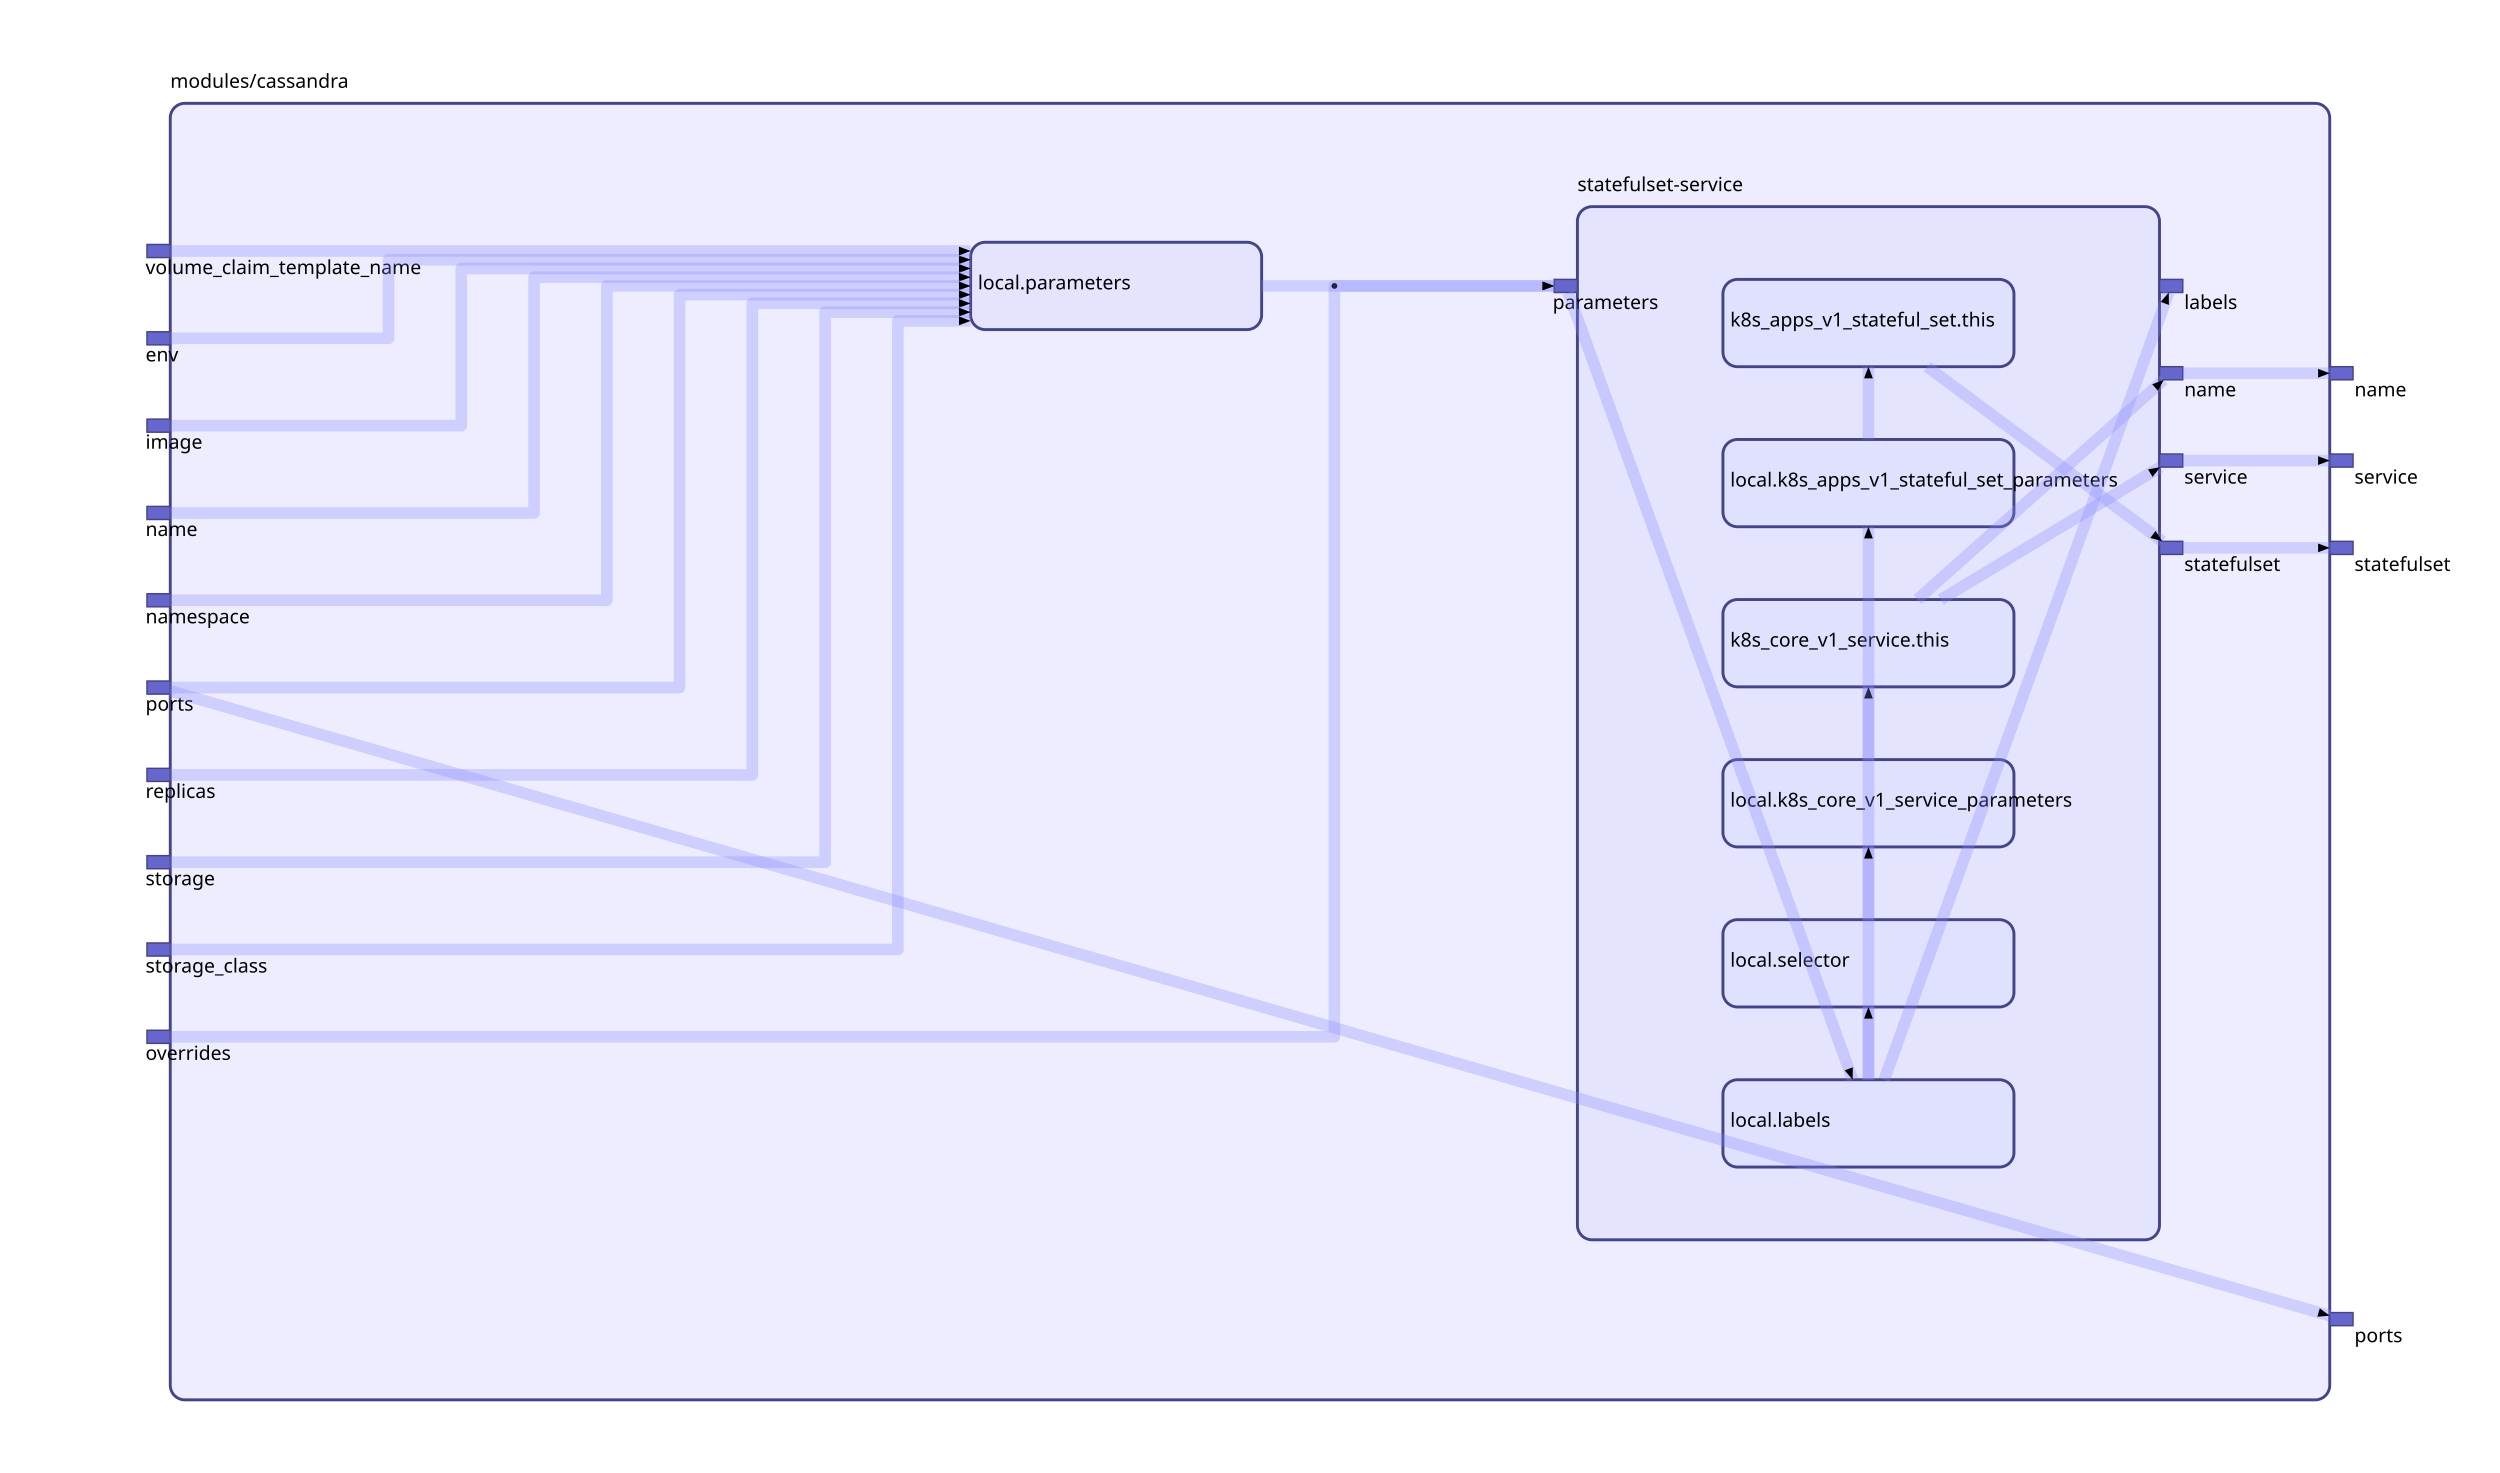
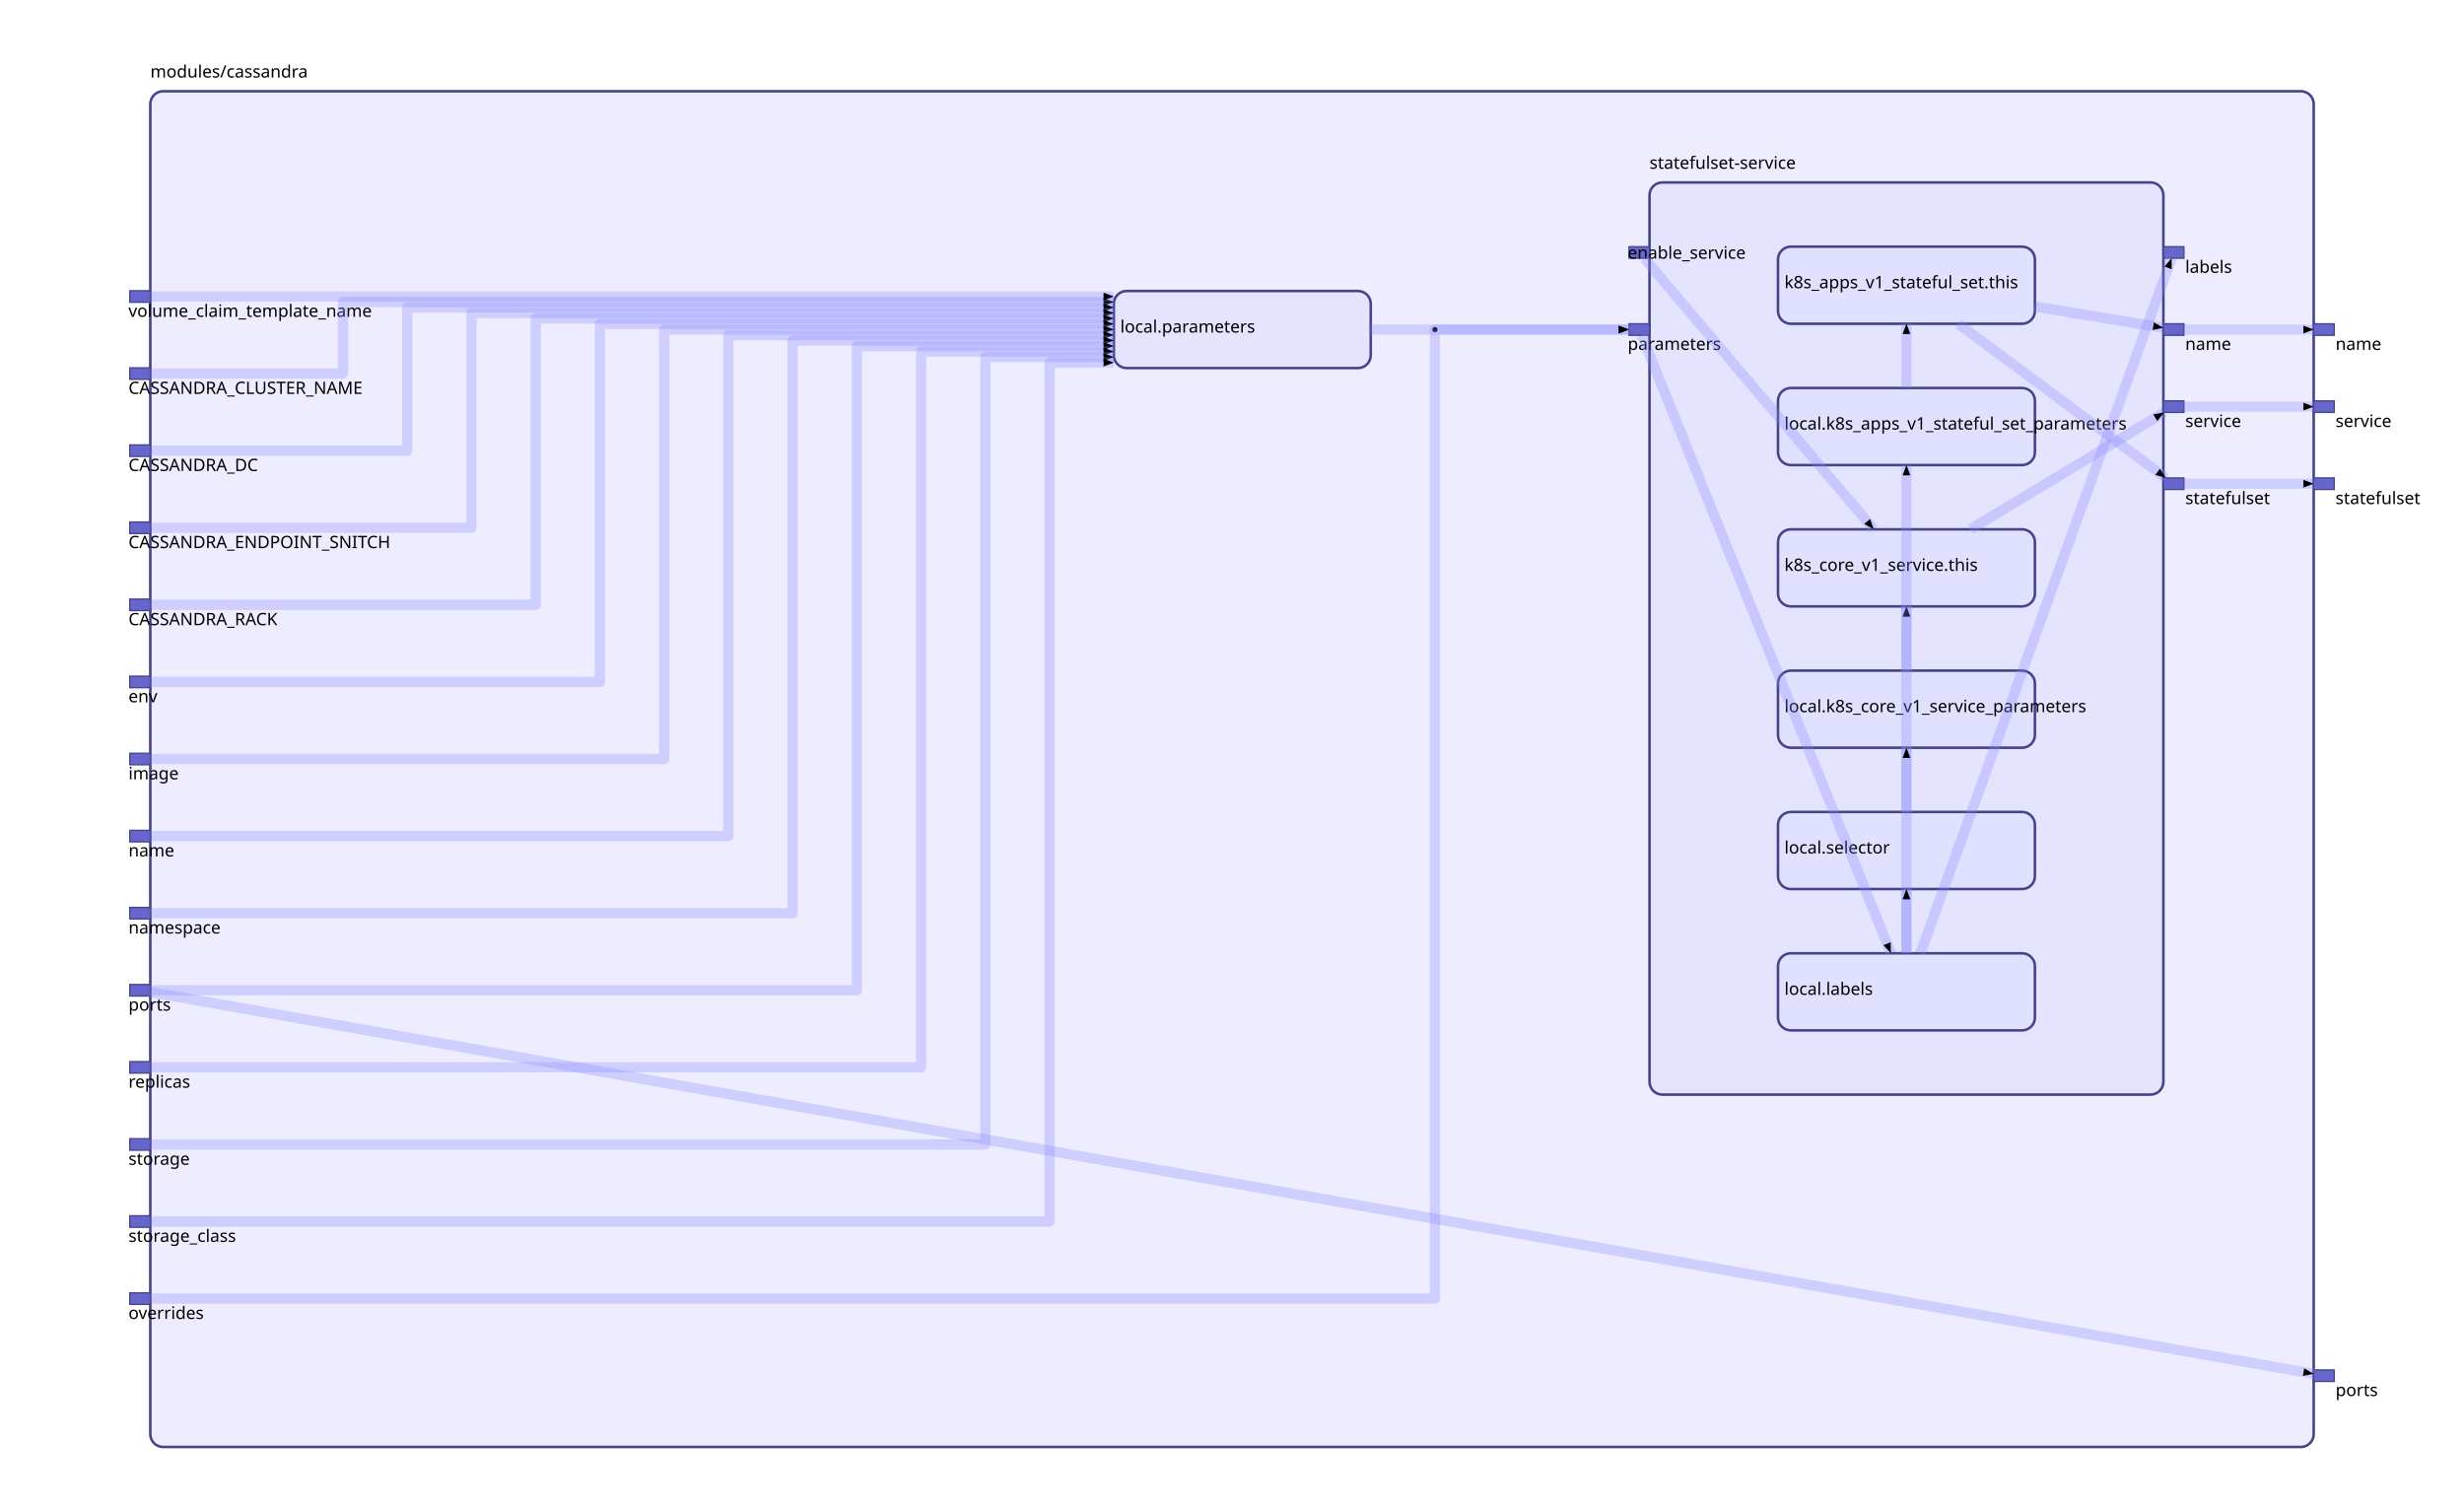
- <svg xmlns="http://www.w3.org/2000/svg" id="sprotty_1" class="sprotty-graph sprotty" tabindex="1002" viewBox="0 0 1718 1012">
+ <svg xmlns="http://www.w3.org/2000/svg" id="sprotty_1" class="sprotty-graph sprotty" tabindex="1002" viewBox="0 0 1918 1176.286">
  <style>
.elknode {
    stroke: #448;
    stroke-width: 2;
    fill: #ddf;
    fill-opacity: 0.5;
}

.elkport {
    stroke: #448;
    stroke-width: 1;
    fill: #66c;
}

.elkedge {
    fill: none;
    stroke: #88f;
    stroke-width: 8;
    stroke-opacity: 0.3;
    pointer-events: stroke;
    stroke-linejoin: round;
}

.elkedge:hover {
    stroke: #448;
    stroke-width: 8;
    stroke-opacity: 1;
    stroke-dasharray: 16px;
    stroke-dashoffset: 32px;
    animation: stroke 0.5s linear infinite;
}

@keyframes stroke {
    to {
        stroke-dashoffset: 0;
    }
}

.elkedge.arrow {
    fill: #336;
}

.elklabel {
    stroke-width: 0;
    stroke: #000;
    fill: #000;
    font-family: sans-serif;
    font-size: 10pt;
    dominant-baseline: hanging;
}

.elklabel:hover {
    font-size: 24pt;
}

.elkjunction {
    stroke: none;
    fill: #224;
}

.selected &gt; rect {
    stroke-width: 3;
}

.mouseover {
    stroke: #88f;
}
/*
 * Copyright (C) 2017 TypeFox and others.
 *
 * Licensed under the Apache License, Version 2.0 (the "License"); you may not use this file except in compliance with the License.
 * You may obtain a copy of the License at http://www.apache.org/licenses/LICENSE-2.0
 */

.sprotty {
    padding: 0px;
    font-family: "Helvetica Neue", Helvetica, Arial, sans-serif;
}

.sprotty-hidden {
    display: block;
    position: absolute;
    width: 0px;
    height: 0px;
}

.sprotty-popup {
    font-family: "Helvetica Neue", Helvetica, Arial, sans-serif;
    position: absolute;
    background: white;
    border-radius: 5px;
    border: 1px solid;
    max-width: 400px;
    min-width: 100px;
}

.sprotty-popup &gt; div {
    margin: 10px;
}

.sprotty-popup-closed {
    display: none;
}
</style>
  <g transform="scale(1) translate(0,0)">
    <g id="sprotty_3" transform="translate(117, 71)" opacity="1">
-       <rect class="elknode" x="0" y="0" rx="10" width="1484" height="891" />
-       <g id="sprotty_5" transform="translate(550, 95.5)" opacity="1">
+       <rect class="elknode" x="0" y="0" rx="10" width="1684" height="1055.286" />
+       <g id="sprotty_5" transform="translate(750, 155.5)" opacity="1">
        <rect class="elknode" x="0" y="0" rx="10" width="200" height="60" />
        <text id="sprotty_6" class="elklabel" transform="translate(5, 22) translate(0, 0)" opacity="1">local.parameters</text>
      </g>
-       <g id="sprotty_34" transform="translate(967, 71)" opacity="1">
+       <g id="sprotty_46" transform="translate(1167, 71)" opacity="1">
        <rect class="elknode" x="0" y="0" rx="10" width="400" height="710" />
-         <g id="sprotty_36" transform="translate(100, 50)" opacity="1">
-           <rect class="elknode" x="0" y="0" rx="10" width="200" height="60" />
-           <text id="sprotty_37" class="elklabel" transform="translate(5, 22) translate(0, 0)" opacity="1">k8s_apps_v1_stateful_set.this</text>
-         </g>
-         <g id="sprotty_38" transform="translate(100, 160)" opacity="1">
-           <rect class="elknode" x="0" y="0" rx="10" width="200" height="60" />
-           <text id="sprotty_39" class="elklabel" transform="translate(5, 22) translate(0, 0)" opacity="1">local.k8s_apps_v1_stateful_set_parameters</text>
-         </g>
-         <g id="sprotty_41" transform="translate(100, 270)" opacity="1">
-           <rect class="elknode" x="0" y="0" rx="10" width="200" height="60" />
-           <text id="sprotty_42" class="elklabel" transform="translate(5, 22) translate(0, 0)" opacity="1">k8s_core_v1_service.this</text>
-         </g>
-         <g id="sprotty_43" transform="translate(100, 380)" opacity="1">
-           <rect class="elknode" x="0" y="0" rx="10" width="200" height="60" />
-           <text id="sprotty_44" class="elklabel" transform="translate(5, 22) translate(0, 0)" opacity="1">local.k8s_core_v1_service_parameters</text>
-         </g>
-         <g id="sprotty_46" transform="translate(100, 490)" opacity="1">
-           <rect class="elknode" x="0" y="0" rx="10" width="200" height="60" />
-           <text id="sprotty_47" class="elklabel" transform="translate(5, 22) translate(0, 0)" opacity="1">local.selector</text>
-         </g>
-         <g id="sprotty_49" transform="translate(100, 600)" opacity="1">
-           <rect class="elknode" x="0" y="0" rx="10" width="200" height="60" />
-           <text id="sprotty_50" class="elklabel" transform="translate(5, 22) translate(0, 0)" opacity="1">local.labels</text>
-         </g>
-         <g id="sprotty_52" transform="translate(-16, 50)" opacity="1">
-           <rect class="elkport" x="0" y="0" width="16" height="9" />
-           <text id="sprotty_53" class="elklabel" transform="translate(-1, 10) translate(0, 0)" opacity="1">parameters</text>
-         </g>
-         <g id="sprotty_56" transform="translate(400, 50)" opacity="1">
-           <rect class="elkport" x="0" y="0" width="16" height="9" />
-           <text id="sprotty_57" class="elklabel" transform="translate(17, 10) translate(0, 0)" opacity="1">labels</text>
-         </g>
-         <g id="sprotty_59" transform="translate(400, 110)" opacity="1">
-           <rect class="elkport" x="0" y="0" width="16" height="9" />
-           <text id="sprotty_60" class="elklabel" transform="translate(17, 10) translate(0, 0)" opacity="1">name</text>
-         </g>
-         <g id="sprotty_62" transform="translate(400, 170)" opacity="1">
-           <rect class="elkport" x="0" y="0" width="16" height="9" />
-           <text id="sprotty_63" class="elklabel" transform="translate(17, 10) translate(0, 0)" opacity="1">service</text>
-         </g>
-         <g id="sprotty_65" transform="translate(400, 230)" opacity="1">
-           <rect class="elkport" x="0" y="0" width="16" height="9" />
-           <text id="sprotty_66" class="elklabel" transform="translate(17, 10) translate(0, 0)" opacity="1">statefulset</text>
-         </g>
-         <text id="sprotty_35" class="elklabel" transform="translate(0, -21) translate(0, 0)" opacity="1">statefulset-service</text>
-       </g>
-       <g id="sprotty_7" transform="translate(-16, 157)" opacity="1">
-         <rect class="elkport" x="0" y="0" width="16" height="9" />
-         <text id="sprotty_8" class="elklabel" transform="translate(-1, 10) translate(0, 0)" opacity="1">env</text>
-       </g>
-       <g id="sprotty_10" transform="translate(-16, 217)" opacity="1">
-         <rect class="elkport" x="0" y="0" width="16" height="9" />
-         <text id="sprotty_11" class="elklabel" transform="translate(-1, 10) translate(0, 0)" opacity="1">image</text>
-       </g>
-       <g id="sprotty_13" transform="translate(-16, 277)" opacity="1">
-         <rect class="elkport" x="0" y="0" width="16" height="9" />
-         <text id="sprotty_14" class="elklabel" transform="translate(-1, 10) translate(0, 0)" opacity="1">name</text>
-       </g>
-       <g id="sprotty_16" transform="translate(-16, 337)" opacity="1">
-         <rect class="elkport" x="0" y="0" width="16" height="9" />
-         <text id="sprotty_17" class="elklabel" transform="translate(-1, 10) translate(0, 0)" opacity="1">namespace</text>
-       </g>
-       <g id="sprotty_19" transform="translate(-16, 397)" opacity="1">
-         <rect class="elkport" x="0" y="0" width="16" height="9" />
-         <text id="sprotty_20" class="elklabel" transform="translate(-1, 10) translate(0, 0)" opacity="1">ports</text>
-       </g>
-       <g id="sprotty_22" transform="translate(-16, 457)" opacity="1">
-         <rect class="elkport" x="0" y="0" width="16" height="9" />
-         <text id="sprotty_23" class="elklabel" transform="translate(-1, 10) translate(0, 0)" opacity="1">replicas</text>
-       </g>
-       <g id="sprotty_25" transform="translate(-16, 517)" opacity="1">
-         <rect class="elkport" x="0" y="0" width="16" height="9" />
-         <text id="sprotty_26" class="elklabel" transform="translate(-1, 10) translate(0, 0)" opacity="1">storage</text>
-       </g>
-       <g id="sprotty_28" transform="translate(-16, 577)" opacity="1">
-         <rect class="elkport" x="0" y="0" width="16" height="9" />
-         <text id="sprotty_29" class="elklabel" transform="translate(-1, 10) translate(0, 0)" opacity="1">storage_class</text>
-       </g>
-       <g id="sprotty_31" transform="translate(-16, 97)" opacity="1">
-         <rect class="elkport" x="0" y="0" width="16" height="9" />
-         <text id="sprotty_32" class="elklabel" transform="translate(-1, 10) translate(0, 0)" opacity="1">volume_claim_template_name</text>
-       </g>
-       <g id="sprotty_69" transform="translate(-16, 637)" opacity="1">
-         <rect class="elkport" x="0" y="0" width="16" height="9" />
-         <text id="sprotty_70" class="elklabel" transform="translate(-1, 10) translate(0, 0)" opacity="1">overrides</text>
-       </g>
-       <g id="sprotty_72" transform="translate(1484, 181)" opacity="1">
-         <rect class="elkport" x="0" y="0" width="16" height="9" />
-         <text id="sprotty_73" class="elklabel" transform="translate(17, 10) translate(0, 0)" opacity="1">name</text>
-       </g>
-       <g id="sprotty_75" transform="translate(1484, 831)" opacity="1">
-         <rect class="elkport" x="0" y="0" width="16" height="9" />
-         <text id="sprotty_76" class="elklabel" transform="translate(17, 10) translate(0, 0)" opacity="1">ports</text>
-       </g>
-       <g id="sprotty_78" transform="translate(1484, 241)" opacity="1">
-         <rect class="elkport" x="0" y="0" width="16" height="9" />
-         <text id="sprotty_79" class="elklabel" transform="translate(17, 10) translate(0, 0)" opacity="1">service</text>
-       </g>
-       <g id="sprotty_81" transform="translate(1484, 301)" opacity="1">
-         <rect class="elkport" x="0" y="0" width="16" height="9" />
-         <text id="sprotty_82" class="elklabel" transform="translate(17, 10) translate(0, 0)" opacity="1">statefulset</text>
+         <g id="sprotty_48" transform="translate(100, 50)" opacity="1">
+           <rect class="elknode" x="0" y="0" rx="10" width="200" height="60" />
+           <text id="sprotty_49" class="elklabel" transform="translate(5, 22) translate(0, 0)" opacity="1">k8s_apps_v1_stateful_set.this</text>
+         </g>
+         <g id="sprotty_50" transform="translate(100, 160)" opacity="1">
+           <rect class="elknode" x="0" y="0" rx="10" width="200" height="60" />
+           <text id="sprotty_51" class="elklabel" transform="translate(5, 22) translate(0, 0)" opacity="1">local.k8s_apps_v1_stateful_set_parameters</text>
+         </g>
+         <g id="sprotty_53" transform="translate(100, 270)" opacity="1">
+           <rect class="elknode" x="0" y="0" rx="10" width="200" height="60" />
+           <text id="sprotty_54" class="elklabel" transform="translate(5, 22) translate(0, 0)" opacity="1">k8s_core_v1_service.this</text>
+         </g>
+         <g id="sprotty_55" transform="translate(100, 380)" opacity="1">
+           <rect class="elknode" x="0" y="0" rx="10" width="200" height="60" />
+           <text id="sprotty_56" class="elklabel" transform="translate(5, 22) translate(0, 0)" opacity="1">local.k8s_core_v1_service_parameters</text>
+         </g>
+         <g id="sprotty_61" transform="translate(100, 490)" opacity="1">
+           <rect class="elknode" x="0" y="0" rx="10" width="200" height="60" />
+           <text id="sprotty_62" class="elklabel" transform="translate(5, 22) translate(0, 0)" opacity="1">local.selector</text>
+         </g>
+         <g id="sprotty_64" transform="translate(100, 600)" opacity="1">
+           <rect class="elknode" x="0" y="0" rx="10" width="200" height="60" />
+           <text id="sprotty_65" class="elklabel" transform="translate(5, 22) translate(0, 0)" opacity="1">local.labels</text>
+         </g>
+         <g id="sprotty_58" transform="translate(-16, 50)" opacity="1">
+           <rect class="elkport" x="0" y="0" width="16" height="9" />
+           <text id="sprotty_59" class="elklabel" transform="translate(-1, -1) translate(0, 0)" opacity="1">enable_service</text>
+         </g>
+         <g id="sprotty_67" transform="translate(-16, 110)" opacity="1">
+           <rect class="elkport" x="0" y="0" width="16" height="9" />
+           <text id="sprotty_68" class="elklabel" transform="translate(-1, 10) translate(0, 0)" opacity="1">parameters</text>
+         </g>
+         <g id="sprotty_71" transform="translate(400, 50)" opacity="1">
+           <rect class="elkport" x="0" y="0" width="16" height="9" />
+           <text id="sprotty_72" class="elklabel" transform="translate(17, 10) translate(0, 0)" opacity="1">labels</text>
+         </g>
+         <g id="sprotty_74" transform="translate(400, 110)" opacity="1">
+           <rect class="elkport" x="0" y="0" width="16" height="9" />
+           <text id="sprotty_75" class="elklabel" transform="translate(17, 10) translate(0, 0)" opacity="1">name</text>
+         </g>
+         <g id="sprotty_77" transform="translate(400, 170)" opacity="1">
+           <rect class="elkport" x="0" y="0" width="16" height="9" />
+           <text id="sprotty_78" class="elklabel" transform="translate(17, 10) translate(0, 0)" opacity="1">service</text>
+         </g>
+         <g id="sprotty_80" transform="translate(400, 230)" opacity="1">
+           <rect class="elkport" x="0" y="0" width="16" height="9" />
+           <text id="sprotty_81" class="elklabel" transform="translate(17, 10) translate(0, 0)" opacity="1">statefulset</text>
+         </g>
+         <text id="sprotty_47" class="elklabel" transform="translate(0, -21) translate(0, 0)" opacity="1">statefulset-service</text>
+       </g>
+       <g id="sprotty_7" transform="translate(-16, 215.2857)" opacity="1">
+         <rect class="elkport" x="0" y="0" width="16" height="9" />
+         <text id="sprotty_8" class="elklabel" transform="translate(-1, 10) translate(0, 0)" opacity="1">CASSANDRA_CLUSTER_NAME</text>
+       </g>
+       <g id="sprotty_10" transform="translate(-16, 275.2857)" opacity="1">
+         <rect class="elkport" x="0" y="0" width="16" height="9" />
+         <text id="sprotty_11" class="elklabel" transform="translate(-1, 10) translate(0, 0)" opacity="1">CASSANDRA_DC</text>
+       </g>
+       <g id="sprotty_13" transform="translate(-16, 335.2857)" opacity="1">
+         <rect class="elkport" x="0" y="0" width="16" height="9" />
+         <text id="sprotty_14" class="elklabel" transform="translate(-1, 10) translate(0, 0)" opacity="1">CASSANDRA_ENDPOINT_SNITCH</text>
+       </g>
+       <g id="sprotty_16" transform="translate(-16, 395.2857)" opacity="1">
+         <rect class="elkport" x="0" y="0" width="16" height="9" />
+         <text id="sprotty_17" class="elklabel" transform="translate(-1, 10) translate(0, 0)" opacity="1">CASSANDRA_RACK</text>
+       </g>
+       <g id="sprotty_19" transform="translate(-16, 455.2857)" opacity="1">
+         <rect class="elkport" x="0" y="0" width="16" height="9" />
+         <text id="sprotty_20" class="elklabel" transform="translate(-1, 10) translate(0, 0)" opacity="1">env</text>
+       </g>
+       <g id="sprotty_22" transform="translate(-16, 515.2857)" opacity="1">
+         <rect class="elkport" x="0" y="0" width="16" height="9" />
+         <text id="sprotty_23" class="elklabel" transform="translate(-1, 10) translate(0, 0)" opacity="1">image</text>
+       </g>
+       <g id="sprotty_25" transform="translate(-16, 575.2857)" opacity="1">
+         <rect class="elkport" x="0" y="0" width="16" height="9" />
+         <text id="sprotty_26" class="elklabel" transform="translate(-1, 10) translate(0, 0)" opacity="1">name</text>
+       </g>
+       <g id="sprotty_28" transform="translate(-16, 635.2857)" opacity="1">
+         <rect class="elkport" x="0" y="0" width="16" height="9" />
+         <text id="sprotty_29" class="elklabel" transform="translate(-1, 10) translate(0, 0)" opacity="1">namespace</text>
+       </g>
+       <g id="sprotty_31" transform="translate(-16, 695.2857)" opacity="1">
+         <rect class="elkport" x="0" y="0" width="16" height="9" />
+         <text id="sprotty_32" class="elklabel" transform="translate(-1, 10) translate(0, 0)" opacity="1">ports</text>
+       </g>
+       <g id="sprotty_34" transform="translate(-16, 755.2857)" opacity="1">
+         <rect class="elkport" x="0" y="0" width="16" height="9" />
+         <text id="sprotty_35" class="elklabel" transform="translate(-1, 10) translate(0, 0)" opacity="1">replicas</text>
+       </g>
+       <g id="sprotty_37" transform="translate(-16, 815.2857)" opacity="1">
+         <rect class="elkport" x="0" y="0" width="16" height="9" />
+         <text id="sprotty_38" class="elklabel" transform="translate(-1, 10) translate(0, 0)" opacity="1">storage</text>
+       </g>
+       <g id="sprotty_40" transform="translate(-16, 875.2857)" opacity="1">
+         <rect class="elkport" x="0" y="0" width="16" height="9" />
+         <text id="sprotty_41" class="elklabel" transform="translate(-1, 10) translate(0, 0)" opacity="1">storage_class</text>
+       </g>
+       <g id="sprotty_43" transform="translate(-16, 155.2857)" opacity="1">
+         <rect class="elkport" x="0" y="0" width="16" height="9" />
+         <text id="sprotty_44" class="elklabel" transform="translate(-1, 10) translate(0, 0)" opacity="1">volume_claim_template_name</text>
+       </g>
+       <g id="sprotty_84" transform="translate(-16, 935.2857)" opacity="1">
+         <rect class="elkport" x="0" y="0" width="16" height="9" />
+         <text id="sprotty_85" class="elklabel" transform="translate(-1, 10) translate(0, 0)" opacity="1">overrides</text>
+       </g>
+       <g id="sprotty_87" transform="translate(1684, 181)" opacity="1">
+         <rect class="elkport" x="0" y="0" width="16" height="9" />
+         <text id="sprotty_88" class="elklabel" transform="translate(17, 10) translate(0, 0)" opacity="1">name</text>
+       </g>
+       <g id="sprotty_90" transform="translate(1684, 995.2857)" opacity="1">
+         <rect class="elkport" x="0" y="0" width="16" height="9" />
+         <text id="sprotty_91" class="elklabel" transform="translate(17, 10) translate(0, 0)" opacity="1">ports</text>
+       </g>
+       <g id="sprotty_93" transform="translate(1684, 241)" opacity="1">
+         <rect class="elkport" x="0" y="0" width="16" height="9" />
+         <text id="sprotty_94" class="elklabel" transform="translate(17, 10) translate(0, 0)" opacity="1">service</text>
+       </g>
+       <g id="sprotty_96" transform="translate(1684, 301)" opacity="1">
+         <rect class="elkport" x="0" y="0" width="16" height="9" />
+         <text id="sprotty_97" class="elklabel" transform="translate(17, 10) translate(0, 0)" opacity="1">statefulset</text>
      </g>
      <text id="sprotty_4" class="elklabel" transform="translate(0, -21) translate(0, 0)" opacity="1">modules/cassandra</text>
      <g id="sprotty_9" class="sprotty-edge" opacity="1">
-         <path class="elkedge" d="M 0,161.5 L 150,161.5 L 150,107.5 L 550,107.5" />
-         <path class="edge arrow" d="M 0,0 L 8,-3 L 8,3 Z" transform="rotate(180 550 107.5) translate(550 107.5)" />
+         <path class="elkedge" d="M 0,219.786 L 150,219.786 L 150,164.071 L 750,164.071" />
+         <path class="edge arrow" d="M 0,0 L 8,-3 L 8,3 Z" transform="rotate(180 750 164.0714) translate(750 164.0714)" />
      </g>
      <g id="sprotty_12" class="sprotty-edge" opacity="1">
-         <path class="elkedge" d="M 0,221.5 L 200,221.5 L 200,113.5 L 550,113.5" />
-         <path class="edge arrow" d="M 0,0 L 8,-3 L 8,3 Z" transform="rotate(180 550 113.5) translate(550 113.5)" />
+         <path class="elkedge" d="M 0,279.786 L 200,279.786 L 200,168.357 L 750,168.357" />
+         <path class="edge arrow" d="M 0,0 L 8,-3 L 8,3 Z" transform="rotate(180 750 168.3571) translate(750 168.3571)" />
      </g>
      <g id="sprotty_15" class="sprotty-edge" opacity="1">
-         <path class="elkedge" d="M 0,281.5 L 250,281.5 L 250,119.5 L 550,119.5" />
-         <path class="edge arrow" d="M 0,0 L 8,-3 L 8,3 Z" transform="rotate(180 550 119.5) translate(550 119.5)" />
+         <path class="elkedge" d="M 0,339.786 L 250,339.786 L 250,172.643 L 750,172.643" />
+         <path class="edge arrow" d="M 0,0 L 8,-3 L 8,3 Z" transform="rotate(180 750 172.6429) translate(750 172.6429)" />
      </g>
      <g id="sprotty_18" class="sprotty-edge" opacity="1">
-         <path class="elkedge" d="M 0,341.5 L 300,341.5 L 300,125.5 L 550,125.5" />
-         <path class="edge arrow" d="M 0,0 L 8,-3 L 8,3 Z" transform="rotate(180 550 125.5) translate(550 125.5)" />
+         <path class="elkedge" d="M 0,399.786 L 300,399.786 L 300,176.929 L 750,176.929" />
+         <path class="edge arrow" d="M 0,0 L 8,-3 L 8,3 Z" transform="rotate(180 750 176.9286) translate(750 176.9286)" />
      </g>
      <g id="sprotty_21" class="sprotty-edge" opacity="1">
-         <path class="elkedge" d="M 0,401.5 L 350,401.5 L 350,131.5 L 550,131.5" />
-         <path class="edge arrow" d="M 0,0 L 8,-3 L 8,3 Z" transform="rotate(180 550 131.5) translate(550 131.5)" />
+         <path class="elkedge" d="M 0,459.786 L 350,459.786 L 350,181.214 L 750,181.214" />
+         <path class="edge arrow" d="M 0,0 L 8,-3 L 8,3 Z" transform="rotate(180 750 181.2143) translate(750 181.2143)" />
      </g>
      <g id="sprotty_24" class="sprotty-edge" opacity="1">
-         <path class="elkedge" d="M 0,461.5 L 400,461.5 L 400,137.5 L 550,137.5" />
-         <path class="edge arrow" d="M 0,0 L 8,-3 L 8,3 Z" transform="rotate(180 550 137.5) translate(550 137.5)" />
+         <path class="elkedge" d="M 0,519.786 L 400,519.786 L 400,185.5 L 750,185.5" />
+         <path class="edge arrow" d="M 0,0 L 8,-3 L 8,3 Z" transform="rotate(180 750 185.5) translate(750 185.5)" />
      </g>
      <g id="sprotty_27" class="sprotty-edge" opacity="1">
-         <path class="elkedge" d="M 0,521.5 L 450,521.5 L 450,143.5 L 550,143.5" />
-         <path class="edge arrow" d="M 0,0 L 8,-3 L 8,3 Z" transform="rotate(180 550 143.5) translate(550 143.5)" />
+         <path class="elkedge" d="M 0,579.786 L 450,579.786 L 450,189.786 L 750,189.786" />
+         <path class="edge arrow" d="M 0,0 L 8,-3 L 8,3 Z" transform="rotate(180 750 189.7857) translate(750 189.7857)" />
      </g>
      <g id="sprotty_30" class="sprotty-edge" opacity="1">
-         <path class="elkedge" d="M 0,581.5 L 500,581.5 L 500,149.5 L 550,149.5" />
-         <path class="edge arrow" d="M 0,0 L 8,-3 L 8,3 Z" transform="rotate(180 550 149.5) translate(550 149.5)" />
+         <path class="elkedge" d="M 0,639.786 L 500,639.786 L 500,194.071 L 750,194.071" />
+         <path class="edge arrow" d="M 0,0 L 8,-3 L 8,3 Z" transform="rotate(180 750 194.0714) translate(750 194.0714)" />
      </g>
      <g id="sprotty_33" class="sprotty-edge" opacity="1">
-         <path class="elkedge" d="M 0,101.5 L 550,101.5" />
-         <path class="edge arrow" d="M 0,0 L 8,-3 L 8,3 Z" transform="rotate(180 550 101.5) translate(550 101.5)" />
-       </g>
-       <g id="sprotty_40" class="sprotty-edge" opacity="1">
-         <path class="elkedge" d="M 1167,231 L 1167,181" />
-         <path class="edge arrow" d="M 0,0 L 8,-3 L 8,3 Z" transform="rotate(90 1167 181) translate(1167 181)" />
+         <path class="elkedge" d="M 0,699.786 L 550,699.786 L 550,198.357 L 750,198.357" />
+         <path class="edge arrow" d="M 0,0 L 8,-3 L 8,3 Z" transform="rotate(180 750 198.3571) translate(750 198.3571)" />
+       </g>
+       <g id="sprotty_36" class="sprotty-edge" opacity="1">
+         <path class="elkedge" d="M 0,759.786 L 600,759.786 L 600,202.643 L 750,202.643" />
+         <path class="edge arrow" d="M 0,0 L 8,-3 L 8,3 Z" transform="rotate(180 750 202.6429) translate(750 202.6429)" />
+       </g>
+       <g id="sprotty_39" class="sprotty-edge" opacity="1">
+         <path class="elkedge" d="M 0,819.786 L 650,819.786 L 650,206.929 L 750,206.929" />
+         <path class="edge arrow" d="M 0,0 L 8,-3 L 8,3 Z" transform="rotate(180 750 206.9286) translate(750 206.9286)" />
+       </g>
+       <g id="sprotty_42" class="sprotty-edge" opacity="1">
+         <path class="elkedge" d="M 0,879.786 L 700,879.786 L 700,211.214 L 750,211.214" />
+         <path class="edge arrow" d="M 0,0 L 8,-3 L 8,3 Z" transform="rotate(180 750 211.2143) translate(750 211.2143)" />
      </g>
      <g id="sprotty_45" class="sprotty-edge" opacity="1">
-         <path class="elkedge" d="M 1167,451 L 1167,401" />
-         <path class="edge arrow" d="M 0,0 L 8,-3 L 8,3 Z" transform="rotate(90 1167 401) translate(1167 401)" />
-       </g>
-       <g id="sprotty_48" class="sprotty-edge" opacity="1">
-         <path class="elkedge" d="M 1167,561 L 1167,291" />
-         <path class="edge arrow" d="M 0,0 L 8,-3 L 8,3 Z" transform="rotate(90 1167 291) translate(1167 291)" />
-       </g>
-       <g id="sprotty_51" class="sprotty-edge" opacity="1">
-         <path class="elkedge" d="M 1167,671 L 1167,511" />
-         <path class="edge arrow" d="M 0,0 L 8,-3 L 8,3 Z" transform="rotate(90 1167 511) translate(1167 511)" />
-       </g>
-       <g id="sprotty_54" class="sprotty-edge" opacity="1">
-         <path class="elkedge" d="M 960.626,130 L 1156.157,671" />
-         <path class="edge arrow" d="M 0,0 L 8,-3 L 8,3 Z" transform="rotate(-109.8711 1156.157 671) translate(1156.157 671)" />
-       </g>
-       <g id="sprotty_55" class="sprotty-edge" opacity="1">
-         <path class="elkedge" d="M 1167,671 L 1167,621" />
-         <path class="edge arrow" d="M 0,0 L 8,-3 L 8,3 Z" transform="rotate(90 1167 621) translate(1167 621)" />
-       </g>
-       <g id="sprotty_58" class="sprotty-edge" opacity="1">
-         <path class="elkedge" d="M 1177.843,671 L 1373.374,130" />
-         <path class="edge arrow" d="M 0,0 L 8,-3 L 8,3 Z" transform="rotate(109.8711 1373.374 130) translate(1373.374 130)" />
-       </g>
-       <g id="sprotty_61" class="sprotty-edge" opacity="1">
-         <path class="elkedge" d="M 1200.639,341 L 1369.954,190" />
-         <path class="edge arrow" d="M 0,0 L 8,-3 L 8,3 Z" transform="rotate(138.2726 1369.954 190) translate(1369.954 190)" />
-       </g>
-       <g id="sprotty_64" class="sprotty-edge" opacity="1">
-         <path class="elkedge" d="M 1216.721,341 L 1367.542,250" />
-         <path class="edge arrow" d="M 0,0 L 8,-3 L 8,3 Z" transform="rotate(148.8947 1367.542 250) translate(1367.542 250)" />
-       </g>
-       <g id="sprotty_67" class="sprotty-edge" opacity="1">
-         <path class="elkedge" d="M 1207.388,181 L 1368.942,301" />
-         <path class="edge arrow" d="M 0,0 L 8,-3 L 8,3 Z" transform="rotate(-143.3955 1368.942 301) translate(1368.942 301)" />
-       </g>
-       <g id="sprotty_68" class="sprotty-edge" opacity="1">
-         <path class="elkedge" d="M 750,125.5 L 951,125.5" />
-         <path class="edge arrow" d="M 0,0 L 8,-3 L 8,3 Z" transform="rotate(180 951 125.5) translate(951 125.5)" />
-       </g>
-       <g id="sprotty_71" class="sprotty-edge" opacity="1">
-         <path class="elkedge" d="M 0,641.5 L 800,641.5 L 800,125.5 L 951,125.5" />
-         <path class="edge arrow" d="M 0,0 L 8,-3 L 8,3 Z" transform="rotate(180 951 125.5) translate(951 125.5)" />
-         <g id="sprotty_71_j0" transform="translate(800, 125.5)" opacity="1">
+         <path class="elkedge" d="M 0,159.786 L 750,159.786" />
+         <path class="edge arrow" d="M 0,0 L 8,-3 L 8,3 Z" transform="rotate(180 750 159.7857) translate(750 159.7857)" />
+       </g>
+       <g id="sprotty_52" class="sprotty-edge" opacity="1">
+         <path class="elkedge" d="M 1367,231 L 1367,181" />
+         <path class="edge arrow" d="M 0,0 L 8,-3 L 8,3 Z" transform="rotate(90 1367 181) translate(1367 181)" />
+       </g>
+       <g id="sprotty_57" class="sprotty-edge" opacity="1">
+         <path class="elkedge" d="M 1367,451 L 1367,401" />
+         <path class="edge arrow" d="M 0,0 L 8,-3 L 8,3 Z" transform="rotate(90 1367 401) translate(1367 401)" />
+       </g>
+       <g id="sprotty_60" class="sprotty-edge" opacity="1">
+         <path class="elkedge" d="M 1162.813,130 L 1341.582,341" />
+         <path class="edge arrow" d="M 0,0 L 8,-3 L 8,3 Z" transform="rotate(-130.273 1341.582 341) translate(1341.582 341)" />
+       </g>
+       <g id="sprotty_63" class="sprotty-edge" opacity="1">
+         <path class="elkedge" d="M 1367,561 L 1367,291" />
+         <path class="edge arrow" d="M 0,0 L 8,-3 L 8,3 Z" transform="rotate(90 1367 291) translate(1367 291)" />
+       </g>
+       <g id="sprotty_66" class="sprotty-edge" opacity="1">
+         <path class="elkedge" d="M 1367,671 L 1367,511" />
+         <path class="edge arrow" d="M 0,0 L 8,-3 L 8,3 Z" transform="rotate(90 1367 511) translate(1367 511)" />
+       </g>
+       <g id="sprotty_69" class="sprotty-edge" opacity="1">
+         <path class="elkedge" d="M 1160.816,190 L 1354.895,671" />
+         <path class="edge arrow" d="M 0,0 L 8,-3 L 8,3 Z" transform="rotate(-111.9737 1354.895 671) translate(1354.895 671)" />
+       </g>
+       <g id="sprotty_70" class="sprotty-edge" opacity="1">
+         <path class="elkedge" d="M 1367,671 L 1367,621" />
+         <path class="edge arrow" d="M 0,0 L 8,-3 L 8,3 Z" transform="rotate(90 1367 621) translate(1367 621)" />
+       </g>
+       <g id="sprotty_73" class="sprotty-edge" opacity="1">
+         <path class="elkedge" d="M 1377.843,671 L 1573.374,130" />
+         <path class="edge arrow" d="M 0,0 L 8,-3 L 8,3 Z" transform="rotate(109.8711 1573.374 130) translate(1573.374 130)" />
+       </g>
+       <g id="sprotty_76" class="sprotty-edge" opacity="1">
+         <path class="elkedge" d="M 1467,167.587 L 1567,184.173" />
+         <path class="edge arrow" d="M 0,0 L 8,-3 L 8,3 Z" transform="rotate(-170.5824 1567 184.1731) translate(1567 184.1731)" />
+       </g>
+       <g id="sprotty_79" class="sprotty-edge" opacity="1">
+         <path class="elkedge" d="M 1416.721,341 L 1567.542,250" />
+         <path class="edge arrow" d="M 0,0 L 8,-3 L 8,3 Z" transform="rotate(148.8947 1567.542 250) translate(1567.542 250)" />
+       </g>
+       <g id="sprotty_82" class="sprotty-edge" opacity="1">
+         <path class="elkedge" d="M 1407.388,181 L 1568.942,301" />
+         <path class="edge arrow" d="M 0,0 L 8,-3 L 8,3 Z" transform="rotate(-143.3955 1568.942 301) translate(1568.942 301)" />
+       </g>
+       <g id="sprotty_83" class="sprotty-edge" opacity="1">
+         <path class="elkedge" d="M 950,185.5 L 1151,185.5" />
+         <path class="edge arrow" d="M 0,0 L 8,-3 L 8,3 Z" transform="rotate(180 1151 185.5) translate(1151 185.5)" />
+       </g>
+       <g id="sprotty_86" class="sprotty-edge" opacity="1">
+         <path class="elkedge" d="M 0,939.786 L 1000,939.786 L 1000,185.5 L 1151,185.5" />
+         <path class="edge arrow" d="M 0,0 L 8,-3 L 8,3 Z" transform="rotate(180 1151 185.5) translate(1151 185.5)" />
+         <g id="sprotty_86_j0" transform="translate(1000, 185.5)" opacity="1">
          <circle class="elkjunction" r="2" />
        </g>
      </g>
-       <g id="sprotty_74" class="sprotty-edge" opacity="1">
-         <path class="elkedge" d="M 1383,185.5 L 1484,185.5" />
-         <path class="edge arrow" d="M 0,0 L 8,-3 L 8,3 Z" transform="rotate(180 1484 185.5) translate(1484 185.5)" />
-       </g>
-       <g id="sprotty_77" class="sprotty-edge" opacity="1">
-         <path class="elkedge" d="M 0,403.815 L 1484,833.185" />
-         <path class="edge arrow" d="M 0,0 L 8,-3 L 8,3 Z" transform="rotate(-163.8631 1484 833.1853) translate(1484 833.1853)" />
-       </g>
-       <g id="sprotty_80" class="sprotty-edge" opacity="1">
-         <path class="elkedge" d="M 1383,245.5 L 1484,245.5" />
-         <path class="edge arrow" d="M 0,0 L 8,-3 L 8,3 Z" transform="rotate(180 1484 245.5) translate(1484 245.5)" />
-       </g>
-       <g id="sprotty_83" class="sprotty-edge" opacity="1">
-         <path class="elkedge" d="M 1383,305.5 L 1484,305.5" />
-         <path class="edge arrow" d="M 0,0 L 8,-3 L 8,3 Z" transform="rotate(180 1484 305.5) translate(1484 305.5)" />
+       <g id="sprotty_89" class="sprotty-edge" opacity="1">
+         <path class="elkedge" d="M 1583,185.5 L 1684,185.5" />
+         <path class="edge arrow" d="M 0,0 L 8,-3 L 8,3 Z" transform="rotate(180 1684 185.5) translate(1684 185.5)" />
+       </g>
+       <g id="sprotty_92" class="sprotty-edge" opacity="1">
+         <path class="elkedge" d="M 0,701.197 L 1684,998.374" />
+         <path class="edge arrow" d="M 0,0 L 8,-3 L 8,3 Z" transform="rotate(-169.992 1684 998.3739) translate(1684 998.3739)" />
+       </g>
+       <g id="sprotty_95" class="sprotty-edge" opacity="1">
+         <path class="elkedge" d="M 1583,245.5 L 1684,245.5" />
+         <path class="edge arrow" d="M 0,0 L 8,-3 L 8,3 Z" transform="rotate(180 1684 245.5) translate(1684 245.5)" />
+       </g>
+       <g id="sprotty_98" class="sprotty-edge" opacity="1">
+         <path class="elkedge" d="M 1583,305.5 L 1684,305.5" />
+         <path class="edge arrow" d="M 0,0 L 8,-3 L 8,3 Z" transform="rotate(180 1684 305.5) translate(1684 305.5)" />
      </g>
    </g>
  </g>
</svg>
